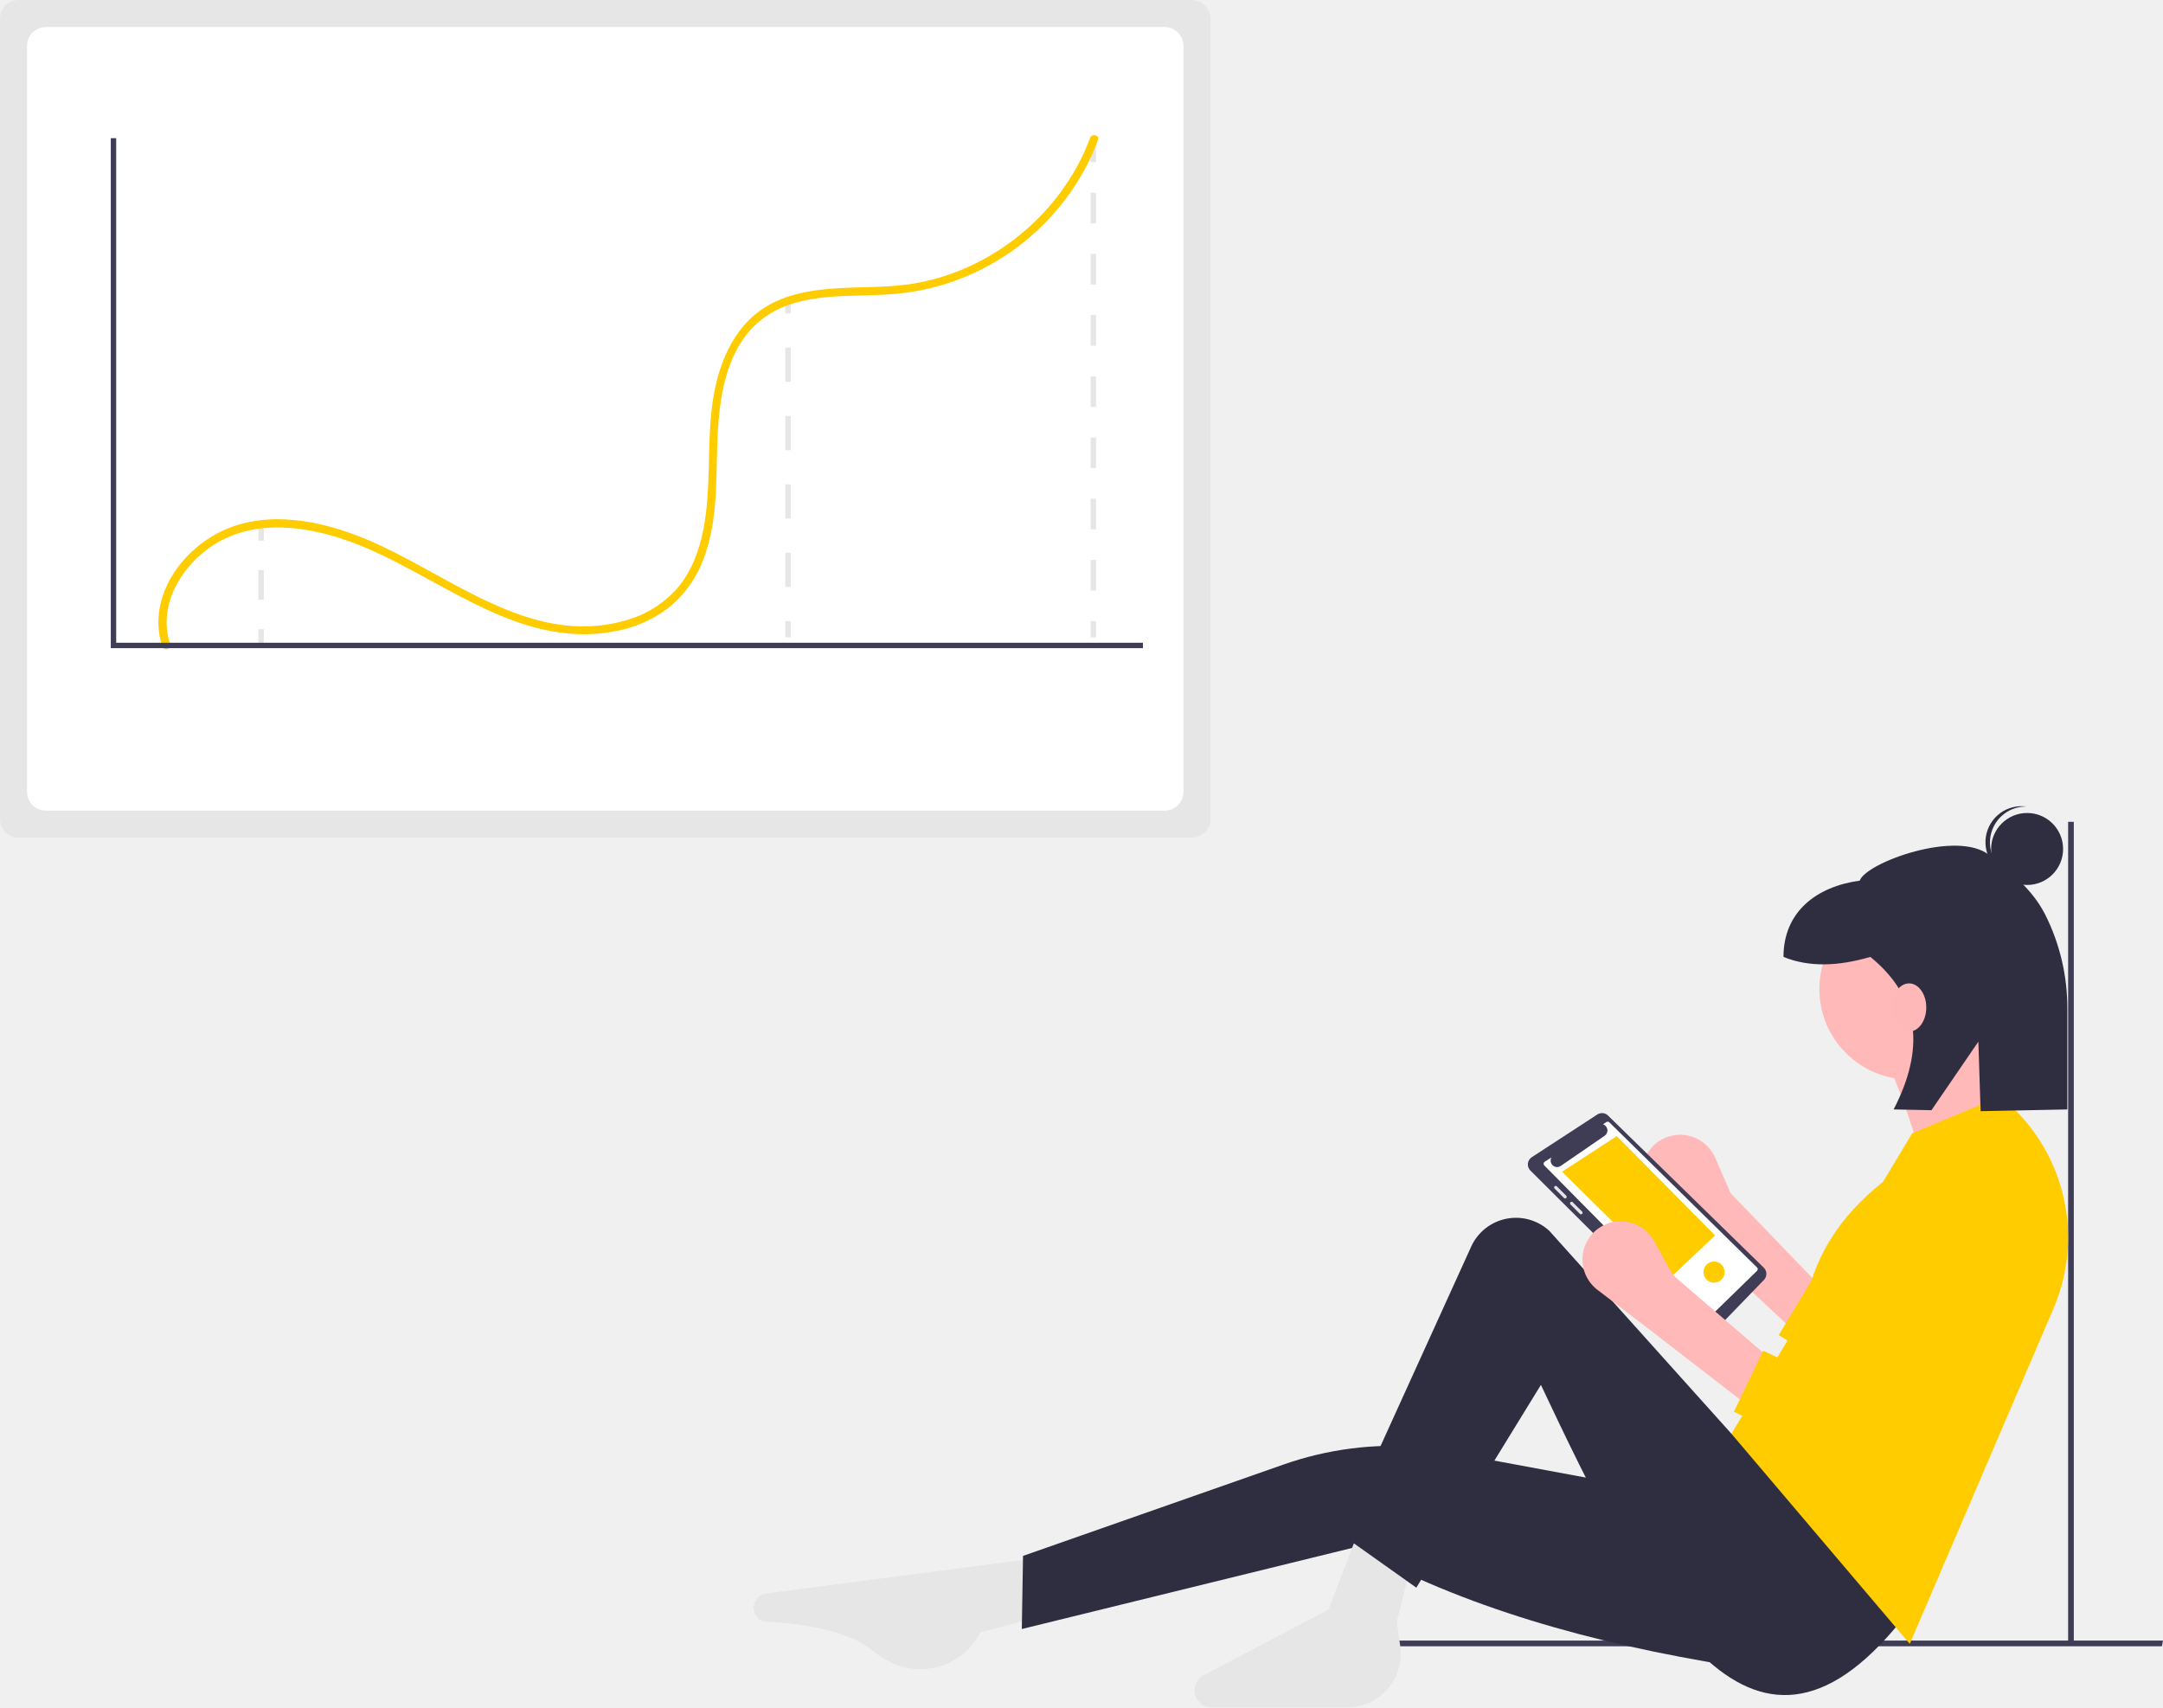
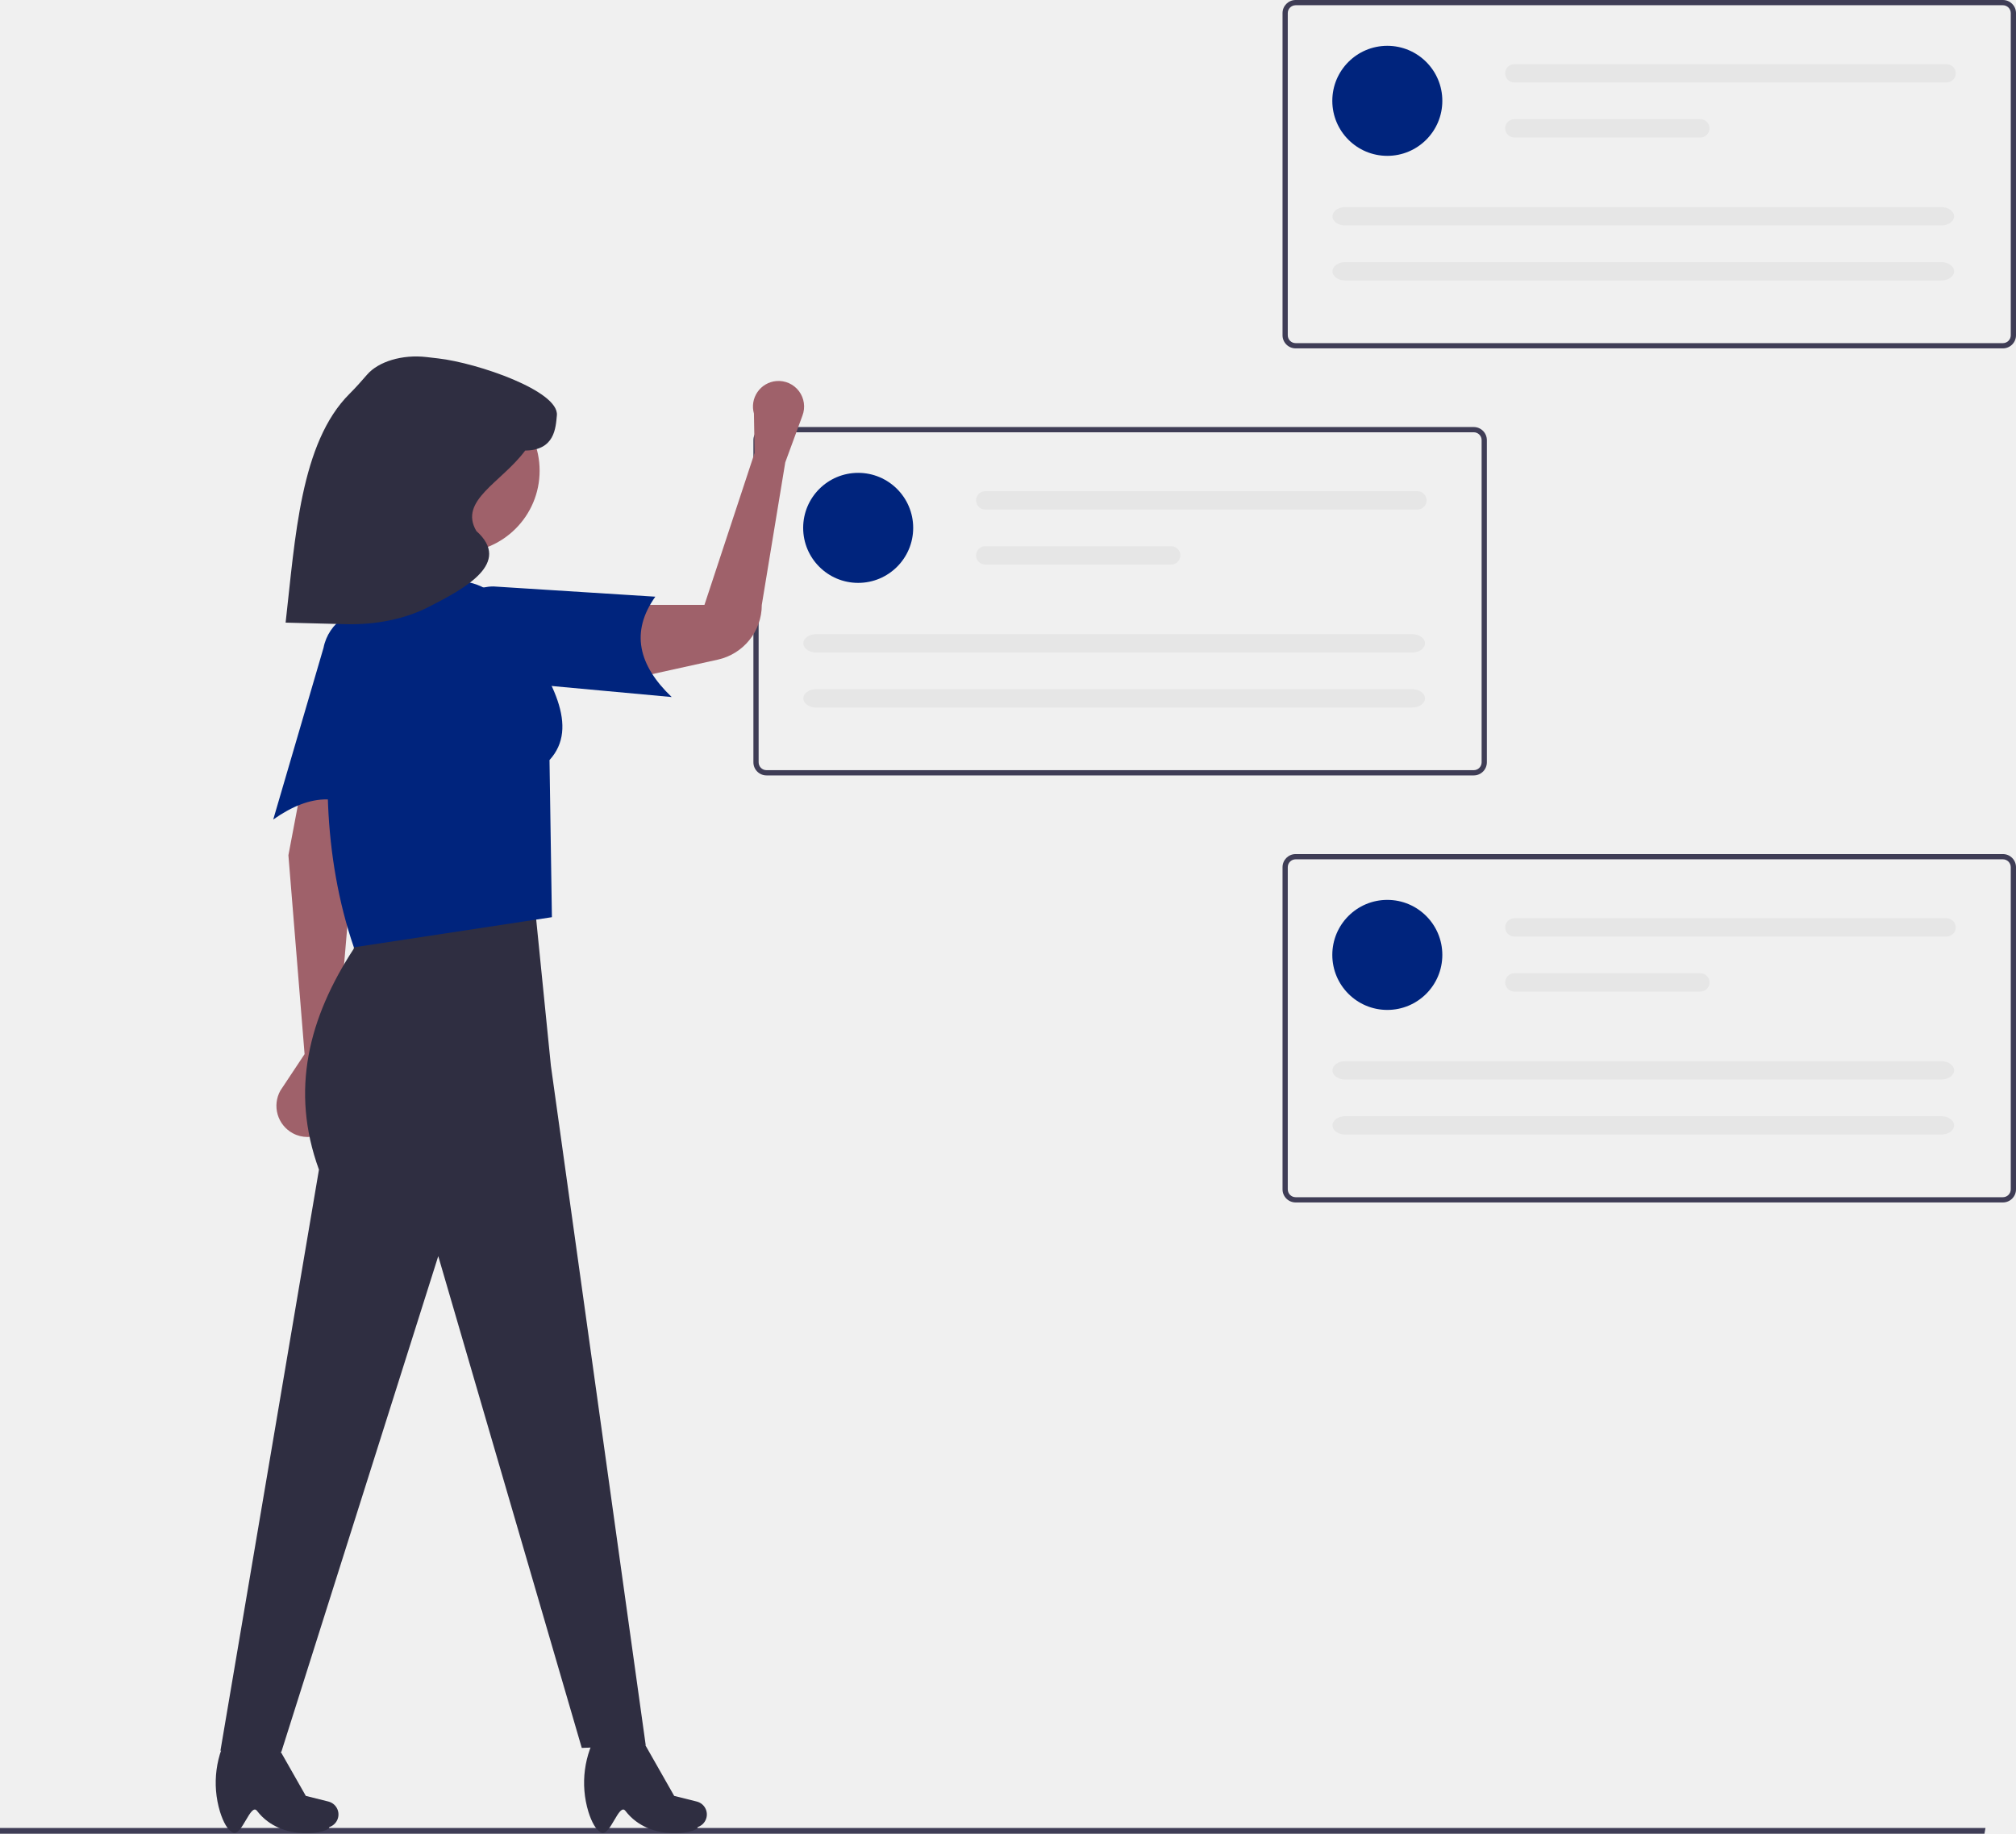
- <svg xmlns="http://www.w3.org/2000/svg" id="e214ade4-f01b-42f1-81dc-150adaeb3ca1" data-name="Layer 1" width="800.514" height="631.851" viewBox="0 0 800.514 631.851">
-   <path d="M866.141,628.928,829.393,594.622l-17.426-16.073a14.138,14.138,0,0,1,2.694-22.737h0a14.138,14.138,0,0,1,19.852,6.696l5.732,13.151,35.595,36.922Z" transform="translate(-199.7432 -134.0746)" fill="#ffb9b9" />
-   <path d="M870.944,606.676,858.04,628.171l52.387,32.135c46.184-33.197,55.327-44.001,44.011-96.88l-9-9-43.517,70.581Z" transform="translate(-199.7432 -134.0746)" fill="#ffcc00" />
-   <path d="M794.867,546.914a3.173,3.173,0,0,0-3.971-.391l-24.259,15.801a3.191,3.191,0,0,0-.51,4.935l61.694,61.427a3.191,3.191,0,0,0,4.547-.044l20.218-20.925a3.198,3.198,0,0,0-.065-4.5Z" transform="translate(-199.7432 -134.0746)" fill="#3f3d56" />
-   <path d="M771.416,564.015l2.511-1.601a2.392,2.392,0,0,0,3.443,3.141l16.246-11.169a2.391,2.391,0,0,0-.632-4.25l1.293-.825a.87.87,0,0,1,1.087.122l54.654,53.71a.87.87,0,0,1-.022,1.245L830.146,623.727a.87.87,0,0,1-1.211-.017l-57.666-58.346A.87.87,0,0,1,771.416,564.015Z" transform="translate(-199.7432 -134.0746)" fill="#fff" />
-   <polygon points="634.751 457.208 617.985 473.016 578.106 433.616 598.345 420.442 634.751 457.208" fill="#ffcc00" />
-   <path d="M779.399,577.414a.581.581,0,0,0,0-.821l-3.487-3.487a.594.594,0,0,0-.821,0,.581.581,0,0,0,0,.821l3.487,3.487a.594.594,0,0,0,.821,0Z" transform="translate(-199.7432 -134.0746)" fill="#e6e6e6" />
-   <path d="M785.274,582.468l-3.487-3.487a.58.58,0,0,0-.821.821l3.487,3.487a.58.58,0,1,0,.821-.821Z" transform="translate(-199.7432 -134.0746)" fill="#e6e6e6" />
-   <circle cx="634.364" cy="470.777" r="3.917" fill="#ffcc00" />
-   <polygon points="800.132 609.239 496.394 609.239 496.394 607.133 800.514 607.133 800.132 609.239" fill="#3f3d56" />
-   <polygon points="765.401 607.864 765.401 304.126 767.507 304.126 767.507 608.245 765.401 607.864" fill="#3f3d56" />
-   <path d="M582.428,732.927l-19.896,5.253v0a24.825,24.825,0,0,1-31.638,11.721l-.435-.18a29.7,29.7,0,0,1-7.302-4.458c-8.357-6.774-22.279-10.27-40.742-11.093a5.35,5.35,0,0,1-3.738-5.385h0a5.35,5.35,0,0,1,4.65-5.023l99.553-12.985Z" transform="translate(-199.7432 -134.0746)" fill="#e6e6e6" />
-   <path d="M840.542,750.556c-52.051-8.347-99.47-21.859-139.228-43.91L577.908,736.933l.452-27.06,96.461-33.833a122.587,122.587,0,0,1,50.754-6.486l114.967,21.334Z" transform="translate(-199.7432 -134.0746)" fill="#2f2e41" />
-   <path d="M642.1,761.415h0a6.328,6.328,0,0,1,2.601-7.117l46.668-24.536,11.301-29.382,19.438,12.205L716.683,734.283l1.283,8.979A19.856,19.856,0,0,1,698.31,765.925H648.162A6.329,6.329,0,0,1,642.1,761.415Z" transform="translate(-199.7432 -134.0746)" fill="#e6e6e6" />
-   <path d="M903.375,733.831c-56.358,70.069-95.135-6.25-133.351-87.243l-46.108,75.038L695.89,701.736l48.327-106.32a18.201,18.201,0,0,1,28.94-5.819l67.385,75.071,12.657-.904Z" transform="translate(-199.7432 -134.0746)" fill="#2f2e41" />
-   <circle cx="706.796" cy="366.052" r="33.451" fill="#ffb9b9" />
-   <path d="M949.031,559.796l-37.067,8.137A223.875,223.875,0,0,0,896.595,523.633l34.355-12.657A237.741,237.741,0,0,0,949.031,559.796Z" transform="translate(-199.7432 -134.0746)" fill="#ffb9b9" />
-   <path d="M906.539,742.419l-65.998-77.751L867.416,619.999c2.829-20.095,13.207-35.889,29.178-48.499l10.849-18.033,32.547-13.561,0,0a66.605,66.605,0,0,1,19.757,78.362Z" transform="translate(-199.7432 -134.0746)" fill="#ffcc00" />
-   <path d="M849.583,656.532l-39.779-30.739-18.845-14.382a14.138,14.138,0,0,1,.568-22.889l0,0a14.138,14.138,0,0,1,20.388,4.821l6.93,12.561,38.875,33.451Z" transform="translate(-199.7432 -134.0746)" fill="#ffb9b9" />
-   <path d="M852.295,633.93,841.446,656.532l55.149,27.122c42.896-37.349,66.814-73.165,50.628-124.762l-20.794,5.424-41.587,84.983Z" transform="translate(-199.7432 -134.0746)" fill="#ffcc00" />
-   <circle cx="750.223" cy="314.182" r="13.318" fill="#2f2e41" />
-   <path d="M936.242,444.997a13.308,13.308,0,0,1,13.312-12.448c-.275-.035-.548-.077-.828-.095a13.318,13.318,0,0,0-1.709,26.582c.28.018.556.011.833.011A13.308,13.308,0,0,1,936.242,444.997Z" transform="translate(-199.7432 -134.0746)" fill="#2f2e41" />
-   <path d="M936.167,450.684c-11.878-9.853-45.947,2.67-48.145,9.294-16.062,2.189-28.223,11.56-28.223,28.223v0c9.55,3.912,20.41,3.43,32.151,0,18.715,15.252,19.998,34.425,8.616,56.447l14.003.28,17.357-25.367.83,25.731,32.097-.644v-36.874a77.095,77.095,0,0,0-8.232-35.32C951.619,462.737,943.857,457.063,936.167,450.684Z" transform="translate(-199.7432 -134.0746)" fill="#2f2e41" />
-   <ellipse cx="706.535" cy="372.842" rx="6.369" ry="8.916" fill="#ffb8b8" />
-   <path d="M206.743,134.075a7.008,7.008,0,0,0-7,7v296a7.008,7.008,0,0,0,7,7h434a7.008,7.008,0,0,0,7-7v-296a7.008,7.008,0,0,0-7-7Z" transform="translate(-199.7432 -134.0746)" fill="#e6e6e6" />
-   <path d="M216.743,144.075a7.008,7.008,0,0,0-7,7V427.074a7.008,7.008,0,0,0,7,7h414a7.008,7.008,0,0,0,7-7V151.075a7.008,7.008,0,0,0-7-7Z" transform="translate(-199.7432 -134.0746)" fill="#fff" />
-   <rect x="95.637" y="194.059" width="2" height="6" fill="#e6e6e6" />
-   <rect x="95.637" y="210.994" width="2" height="10.935" fill="#e6e6e6" />
-   <rect x="95.637" y="232.864" width="2" height="6" fill="#e6e6e6" />
-   <rect x="290.637" y="110" width="2" height="6" fill="#e6e6e6" />
-   <path d="M492.38,351.287h-2V338.635h2Zm0-25.303h-2V313.332h2Zm0-25.303h-2V288.029h2Zm0-25.303h-2V262.726h2Z" transform="translate(-199.7432 -134.0746)" fill="#e6e6e6" />
-   <rect x="290.637" y="229.864" width="2" height="6" fill="#e6e6e6" />
-   <rect x="403.637" y="54" width="2" height="6" fill="#e6e6e6" />
-   <path d="M605.38,352.614h-2V341.29h2Zm0-22.648h-2V318.641h2Zm0-22.648h-2V295.993h2Zm0-22.648h-2V273.345h2Zm0-22.649h-2V250.696h2Zm0-22.648h-2V228.047h2Zm0-22.648h-2V205.399h2Z" transform="translate(-199.7432 -134.0746)" fill="#e6e6e6" />
-   <rect x="403.637" y="229.864" width="2" height="6" fill="#e6e6e6" />
-   <path d="M262.732,372.522c-4.813-14.422,4.222-29.305,16.299-36.93,15.369-9.703,34.886-6.815,51.054-.8,31.832,11.843,60.347,39.529,96.707,33.002a46.179,46.179,0,0,0,19.922-8.457,41.702,41.702,0,0,0,13.408-18.442c5.774-15.044,4.397-31.456,5.295-47.219.831-14.605,3.734-31.212,15.732-40.993,13.145-10.715,31.774-8.636,47.585-9.673a88.089,88.089,0,0,0,42.696-14.113,89.383,89.383,0,0,0,30.253-33.041,85.149,85.149,0,0,0,4.4-9.956c.67-1.814-2.228-2.596-2.893-.798-10.615,28.728-38.074,50.647-68.525,54.369-16.061,1.963-33.446-.758-48.475,6.501-14.151,6.835-20.432,21.644-22.638,36.414-2.37,15.862-.4,32.082-3.536,47.853-1.563,7.862-4.466,15.597-9.784,21.716a39.334,39.334,0,0,1-18.945,11.714c-35.66,10.308-66.114-17.882-96.936-30.42-16.041-6.525-35.241-10.379-51.694-3.009-12.814,5.74-23.706,18.622-24.269,33.058a28.232,28.232,0,0,0,1.452,10.02c.608,1.822,3.506,1.041,2.893-.798Z" transform="translate(-199.7432 -134.0746)" fill="#ffcc00" />
-   <path d="M241.743,325.951" transform="translate(-199.7432 -134.0746)" fill="none" stroke="#fff" stroke-miterlimit="10" stroke-width="2" stroke-dasharray="12" />
-   <polygon points="423 239.864 41 239.864 41 51.136 43 51.136 43 237.864 423 237.864 423 239.864" fill="#3f3d56" />
+ <svg xmlns="http://www.w3.org/2000/svg" id="e9cedb39-6f65-4384-b75a-4a0d633b244e" data-name="Layer 1" width="769.612" height="699.927" viewBox="0 0 769.612 699.927">
+   <polygon points="757.569 699.927 0 699.927 0 697.745 757.964 697.745 757.569 699.927" fill="#3f3d56" />
+   <path d="M777.806,396.012H507.805a5.006,5.006,0,0,1-5-5V268.037a5.006,5.006,0,0,1,5-5H777.806a5.006,5.006,0,0,1,5,5V391.012A5.006,5.006,0,0,1,777.806,396.012ZM507.805,265.037a3.003,3.003,0,0,0-3,3V391.012a3.003,3.003,0,0,0,3,3H777.806a3.003,3.003,0,0,0,3-3V268.037a3.003,3.003,0,0,0-3-3Z" transform="translate(-215.194 -100.0367)" fill="#3f3d56" />
+   <circle cx="327.611" cy="201.488" r="21" fill="#00247d" />
+   <path d="M591.305,287.524a3.5,3.5,0,0,0,0,7h165a3.5,3.5,0,0,0,0-7Z" transform="translate(-215.194 -100.0367)" fill="#e6e6e6" />
+   <path d="M591.305,308.524a3.5,3.5,0,0,0,0,7h71a3.5,3.5,0,0,0,0-7Z" transform="translate(-215.194 -100.0367)" fill="#e6e6e6" />
+   <path d="M526.698,342.097c-2.662,0-4.829,1.57-4.829,3.5s2.167,3.5,4.829,3.5H754.347c2.662,0,4.829-1.57,4.829-3.5s-2.167-3.5-4.829-3.5Z" transform="translate(-215.194 -100.0367)" fill="#e6e6e6" />
+   <path d="M526.698,363.097c-2.662,0-4.829,1.57-4.829,3.5s2.167,3.5,4.829,3.5H754.347c2.662,0,4.829-1.57,4.829-3.5s-2.167-3.5-4.829-3.5Z" transform="translate(-215.194 -100.0367)" fill="#e6e6e6" />
+   <path d="M979.806,233.012H709.805a5.006,5.006,0,0,1-5-5V105.037a5.006,5.006,0,0,1,5-5H979.806a5.006,5.006,0,0,1,5,5V228.012A5.006,5.006,0,0,1,979.806,233.012ZM709.805,102.037a3.003,3.003,0,0,0-3,3V228.012a3.003,3.003,0,0,0,3,3H979.806a3.003,3.003,0,0,0,3-3V105.037a3.003,3.003,0,0,0-3-3Z" transform="translate(-215.194 -100.0367)" fill="#3f3d56" />
+   <circle cx="529.611" cy="38.488" r="21" fill="#00247d" />
+   <path d="M793.305,124.524a3.5,3.5,0,0,0,0,7h165a3.5,3.5,0,0,0,0-7Z" transform="translate(-215.194 -100.0367)" fill="#e6e6e6" />
+   <path d="M793.305,145.524a3.5,3.5,0,0,0,0,7h71a3.5,3.5,0,0,0,0-7Z" transform="translate(-215.194 -100.0367)" fill="#e6e6e6" />
+   <path d="M728.698,179.097c-2.662,0-4.829,1.57-4.829,3.5s2.167,3.5,4.829,3.5H956.347c2.662,0,4.829-1.57,4.829-3.5s-2.167-3.5-4.829-3.5Z" transform="translate(-215.194 -100.0367)" fill="#e6e6e6" />
+   <path d="M728.698,200.097c-2.662,0-4.829,1.57-4.829,3.5s2.167,3.5,4.829,3.5H956.347c2.662,0,4.829-1.57,4.829-3.5s-2.167-3.5-4.829-3.5Z" transform="translate(-215.194 -100.0367)" fill="#e6e6e6" />
+   <path d="M979.806,559.012H709.805a5.006,5.006,0,0,1-5-5V431.037a5.006,5.006,0,0,1,5-5H979.806a5.006,5.006,0,0,1,5,5V554.012A5.006,5.006,0,0,1,979.806,559.012ZM709.805,428.037a3.003,3.003,0,0,0-3,3V554.012a3.003,3.003,0,0,0,3,3H979.806a3.003,3.003,0,0,0,3-3V431.037a3.003,3.003,0,0,0-3-3Z" transform="translate(-215.194 -100.0367)" fill="#3f3d56" />
+   <circle cx="529.611" cy="364.488" r="21" fill="#00247d" />
+   <path d="M793.305,450.524a3.5,3.5,0,0,0,0,7h165a3.5,3.5,0,0,0,0-7Z" transform="translate(-215.194 -100.0367)" fill="#e6e6e6" />
+   <path d="M793.305,471.524a3.5,3.5,0,0,0,0,7h71a3.5,3.5,0,0,0,0-7Z" transform="translate(-215.194 -100.0367)" fill="#e6e6e6" />
+   <path d="M728.698,505.097c-2.662,0-4.829,1.57-4.829,3.5s2.167,3.5,4.829,3.5H956.347c2.662,0,4.829-1.57,4.829-3.5s-2.167-3.5-4.829-3.5Z" transform="translate(-215.194 -100.0367)" fill="#e6e6e6" />
+   <path d="M728.698,526.097c-2.662,0-4.829,1.57-4.829,3.5s2.167,3.5,4.829,3.5H956.347c2.662,0,4.829-1.57,4.829-3.5s-2.167-3.5-4.829-3.5Z" transform="translate(-215.194 -100.0367)" fill="#e6e6e6" />
+   <path d="M331.469,502.399l-9.233,13.907a11.905,11.905,0,0,0,4.722,16.29h0a11.905,11.905,0,0,0,17.516-9.342l-1.515-12.891,7.111-83.582,12.129-54.976-25.183-7.149-11.722,61.823Z" transform="translate(-215.194 -100.0367)" fill="#9f616a" />
+   <path d="M461.694,766.161,437.289,767.222l-54.787-187.721L322.617,768.672l-23.27-.389,37.608-221.792c-11.065-30.319-3.884-58.015,13.264-84.277l2.579-16.384,66.453-1.18,6.245,62.153Z" transform="translate(-215.194 -100.0367)" fill="#2f2e41" />
+   <path d="M444.731,799.544c3.438,1.569,6.742-11.518,9.217-8.293,9.573,12.476,28.213,8.17,27.569,6.184a5.07,5.07,0,0,0,3.196-6.607h0a5.07,5.07,0,0,0-3.518-3.139l-8.626-2.157L459.025,761.714l-14.761-1.868-.373.61a38.059,38.059,0,0,0-4.079,31.121C441.041,795.509,442.712,798.622,444.731,799.544Z" transform="translate(-215.194 -100.0367)" fill="#2f2e41" />
+   <path d="M304.101,799.544c3.438,1.569,6.742-11.518,9.217-8.293,9.573,12.476,28.213,8.17,27.569,6.184a5.07,5.07,0,0,0,3.196-6.607h0a5.07,5.07,0,0,0-3.518-3.139l-8.626-2.157L318.395,761.714l-14.761-1.868-.373.61a38.059,38.059,0,0,0-4.079,31.121C300.41,795.509,302.081,798.622,304.101,799.544Z" transform="translate(-215.194 -100.0367)" fill="#2f2e41" />
+   <path d="M319.5,412.849l19.2-65.54a17.979,17.979,0,0,1,21.098-14.191h0a17.979,17.979,0,0,1,14.191,21.098l-15.697,59.854C346.918,402.093,333.85,402.712,319.5,412.849Z" transform="translate(-215.194 -100.0367)" fill="#00247d" />
+   <path d="M489.216,351.823l-36.362,8.021,1.563-28.923h29.705l19.142-58.013-.251-15.013A9.764,9.764,0,0,1,511.567,245.485h0a9.764,9.764,0,0,1,9.947,13.233l-6.542,17.793L506.01,330.921v0A21.404,21.404,0,0,1,489.216,351.823Z" transform="translate(-215.194 -100.0367)" fill="#9f616a" />
+   <circle cx="174.734" cy="179.683" r="31.268" fill="#9f616a" />
+   <path d="M395.79,345.773l-46.12.782c7.365-23.096,12.424-44.69,11.725-62.536h35.176A306.82,306.82,0,0,0,395.79,345.773Z" transform="translate(-215.194 -100.0367)" fill="#9f616a" />
+   <path d="M425.886,450.13l-75.607,11.498c-11.944-34.662-12.296-74.664-5.923-104.268a48.678,48.678,0,0,1,13.131-38.946h0l36.74,3.908h0a23.511,23.511,0,0,1,17.667,17.085c14.175,19.652,24.56,38.247,13.075,50.744Z" transform="translate(-215.194 -100.0367)" fill="#00247d" />
+   <path d="M471.615,366.097l-68.008-6.254a17.979,17.979,0,0,1-17.979-17.979v0a17.979,17.979,0,0,1,17.979-17.979l61.754,3.908C455.793,341.256,458.911,353.962,471.615,366.097Z" transform="translate(-215.194 -100.0367)" fill="#00247d" />
+   <path d="M347.325,338.288l-23.099-.594c3.687-32.292,5.607-68.683,24.447-87.389,2.397-2.38,4.549-4.845,6.697-7.314,4.277-4.917,13.34-7.739,22.606-6.668l4.54.525c14.906,1.724,46.171,12.41,45.265,21.746-.461,4.754-.772,13.306-12.086,13.414-9.137,12.259-25.475,19.066-18.654,30.712,13.649,12.175-4.111,21.827-18.433,29.101C369.828,336.28,358.69,338.58,347.325,338.288Z" transform="translate(-215.194 -100.0367)" fill="#2f2e41" />
</svg>
